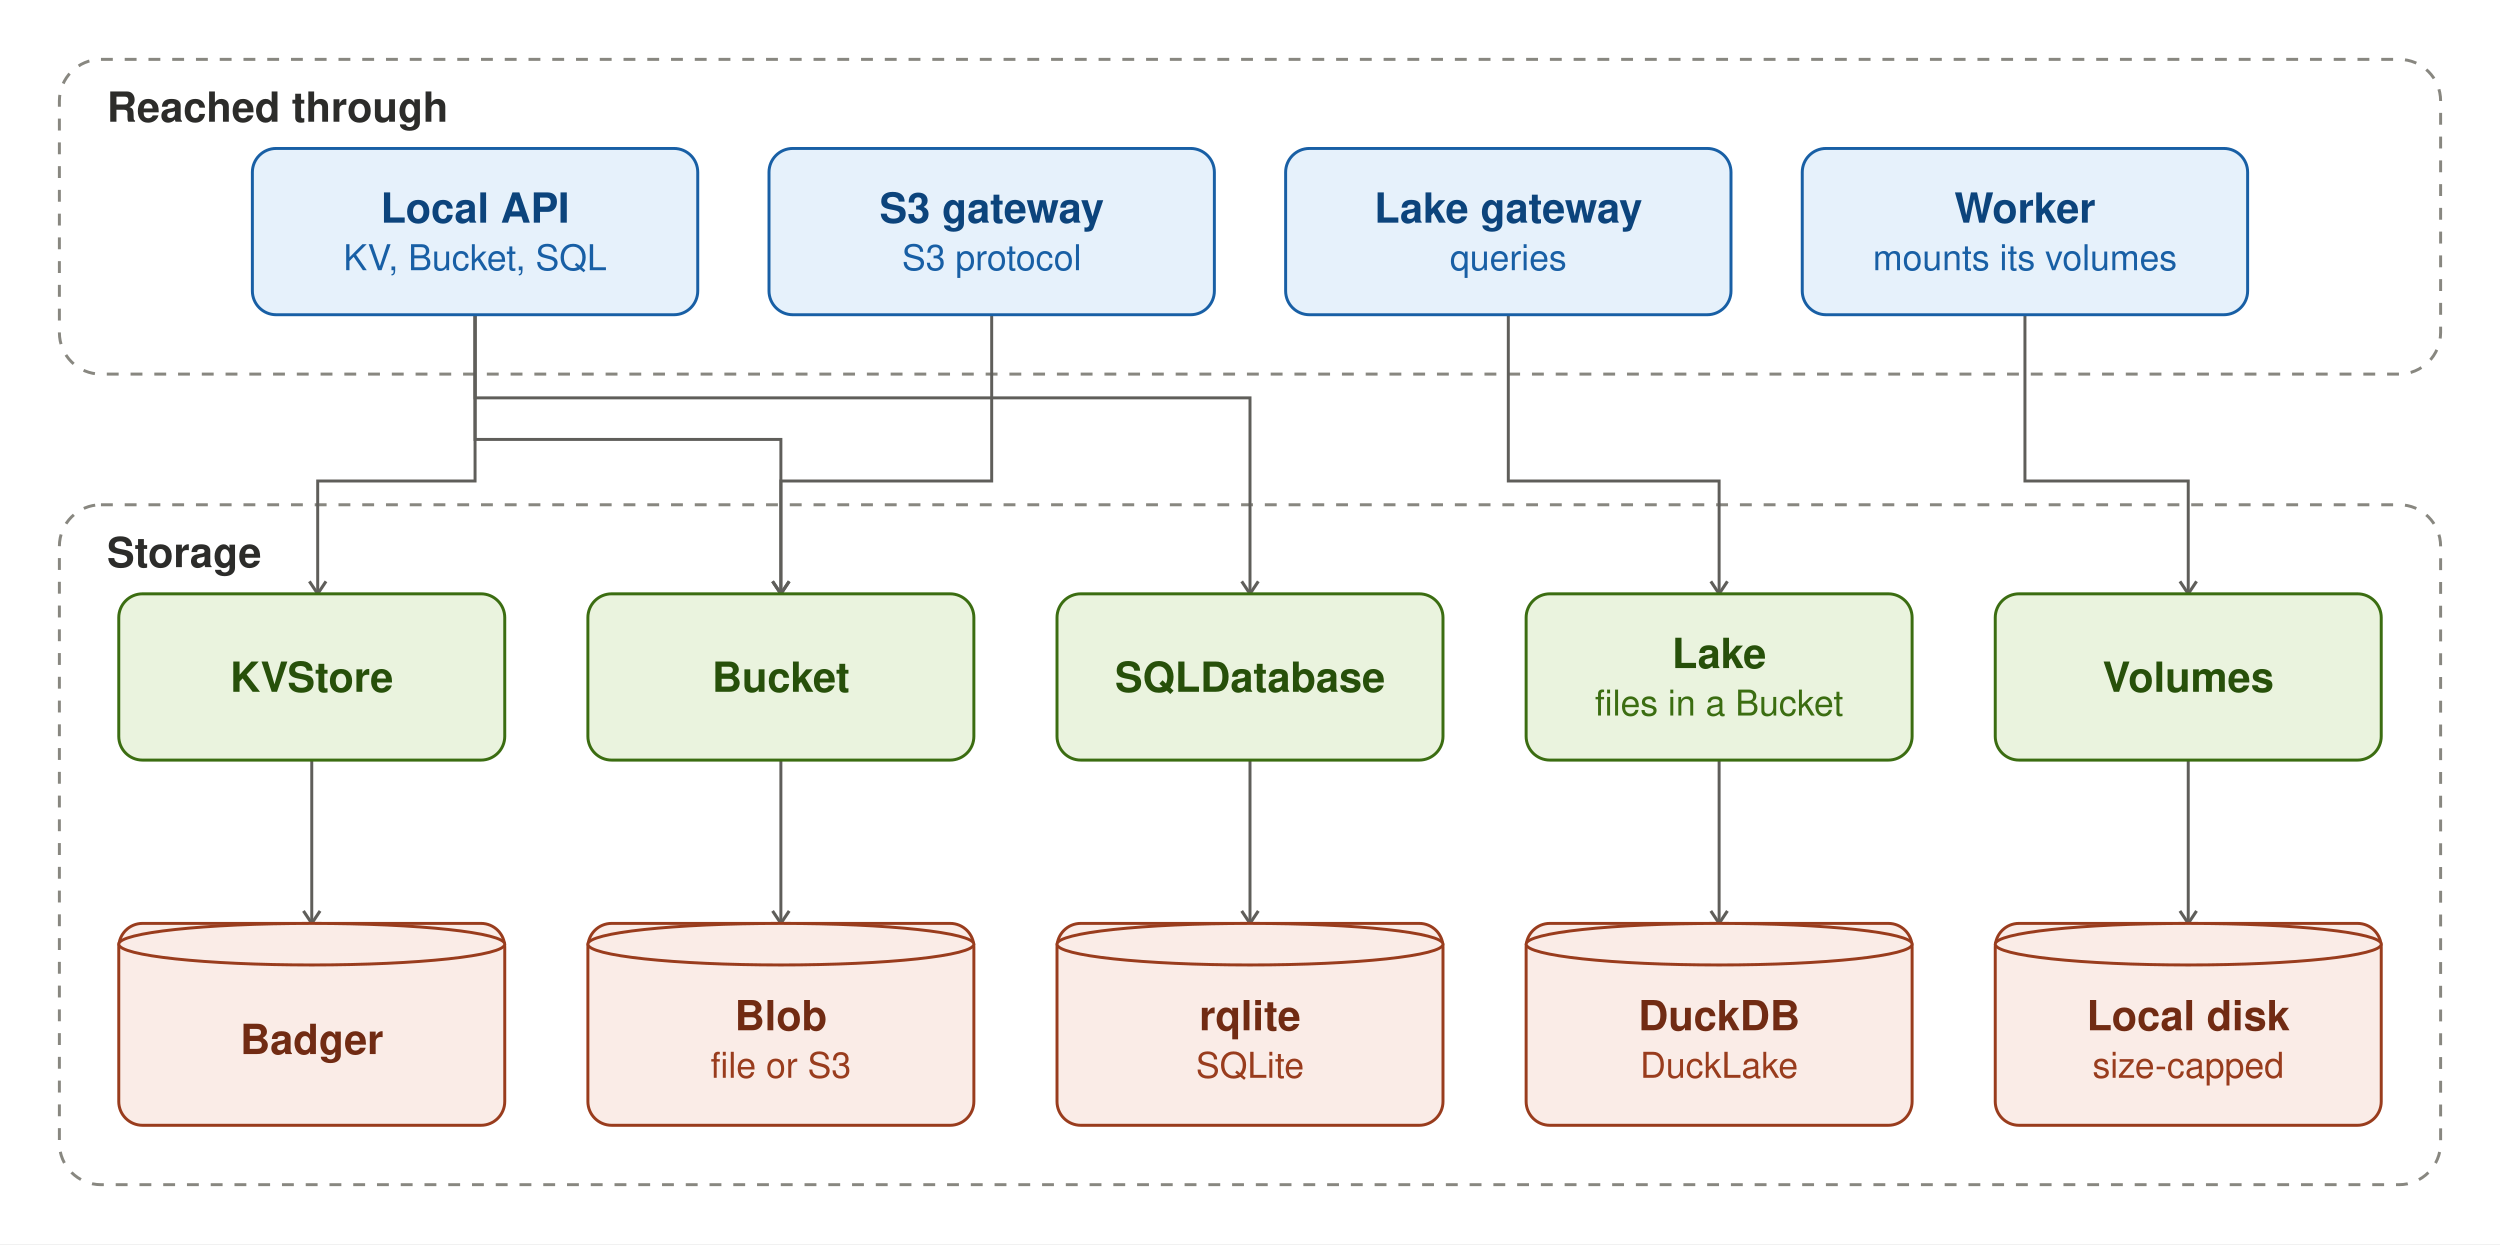
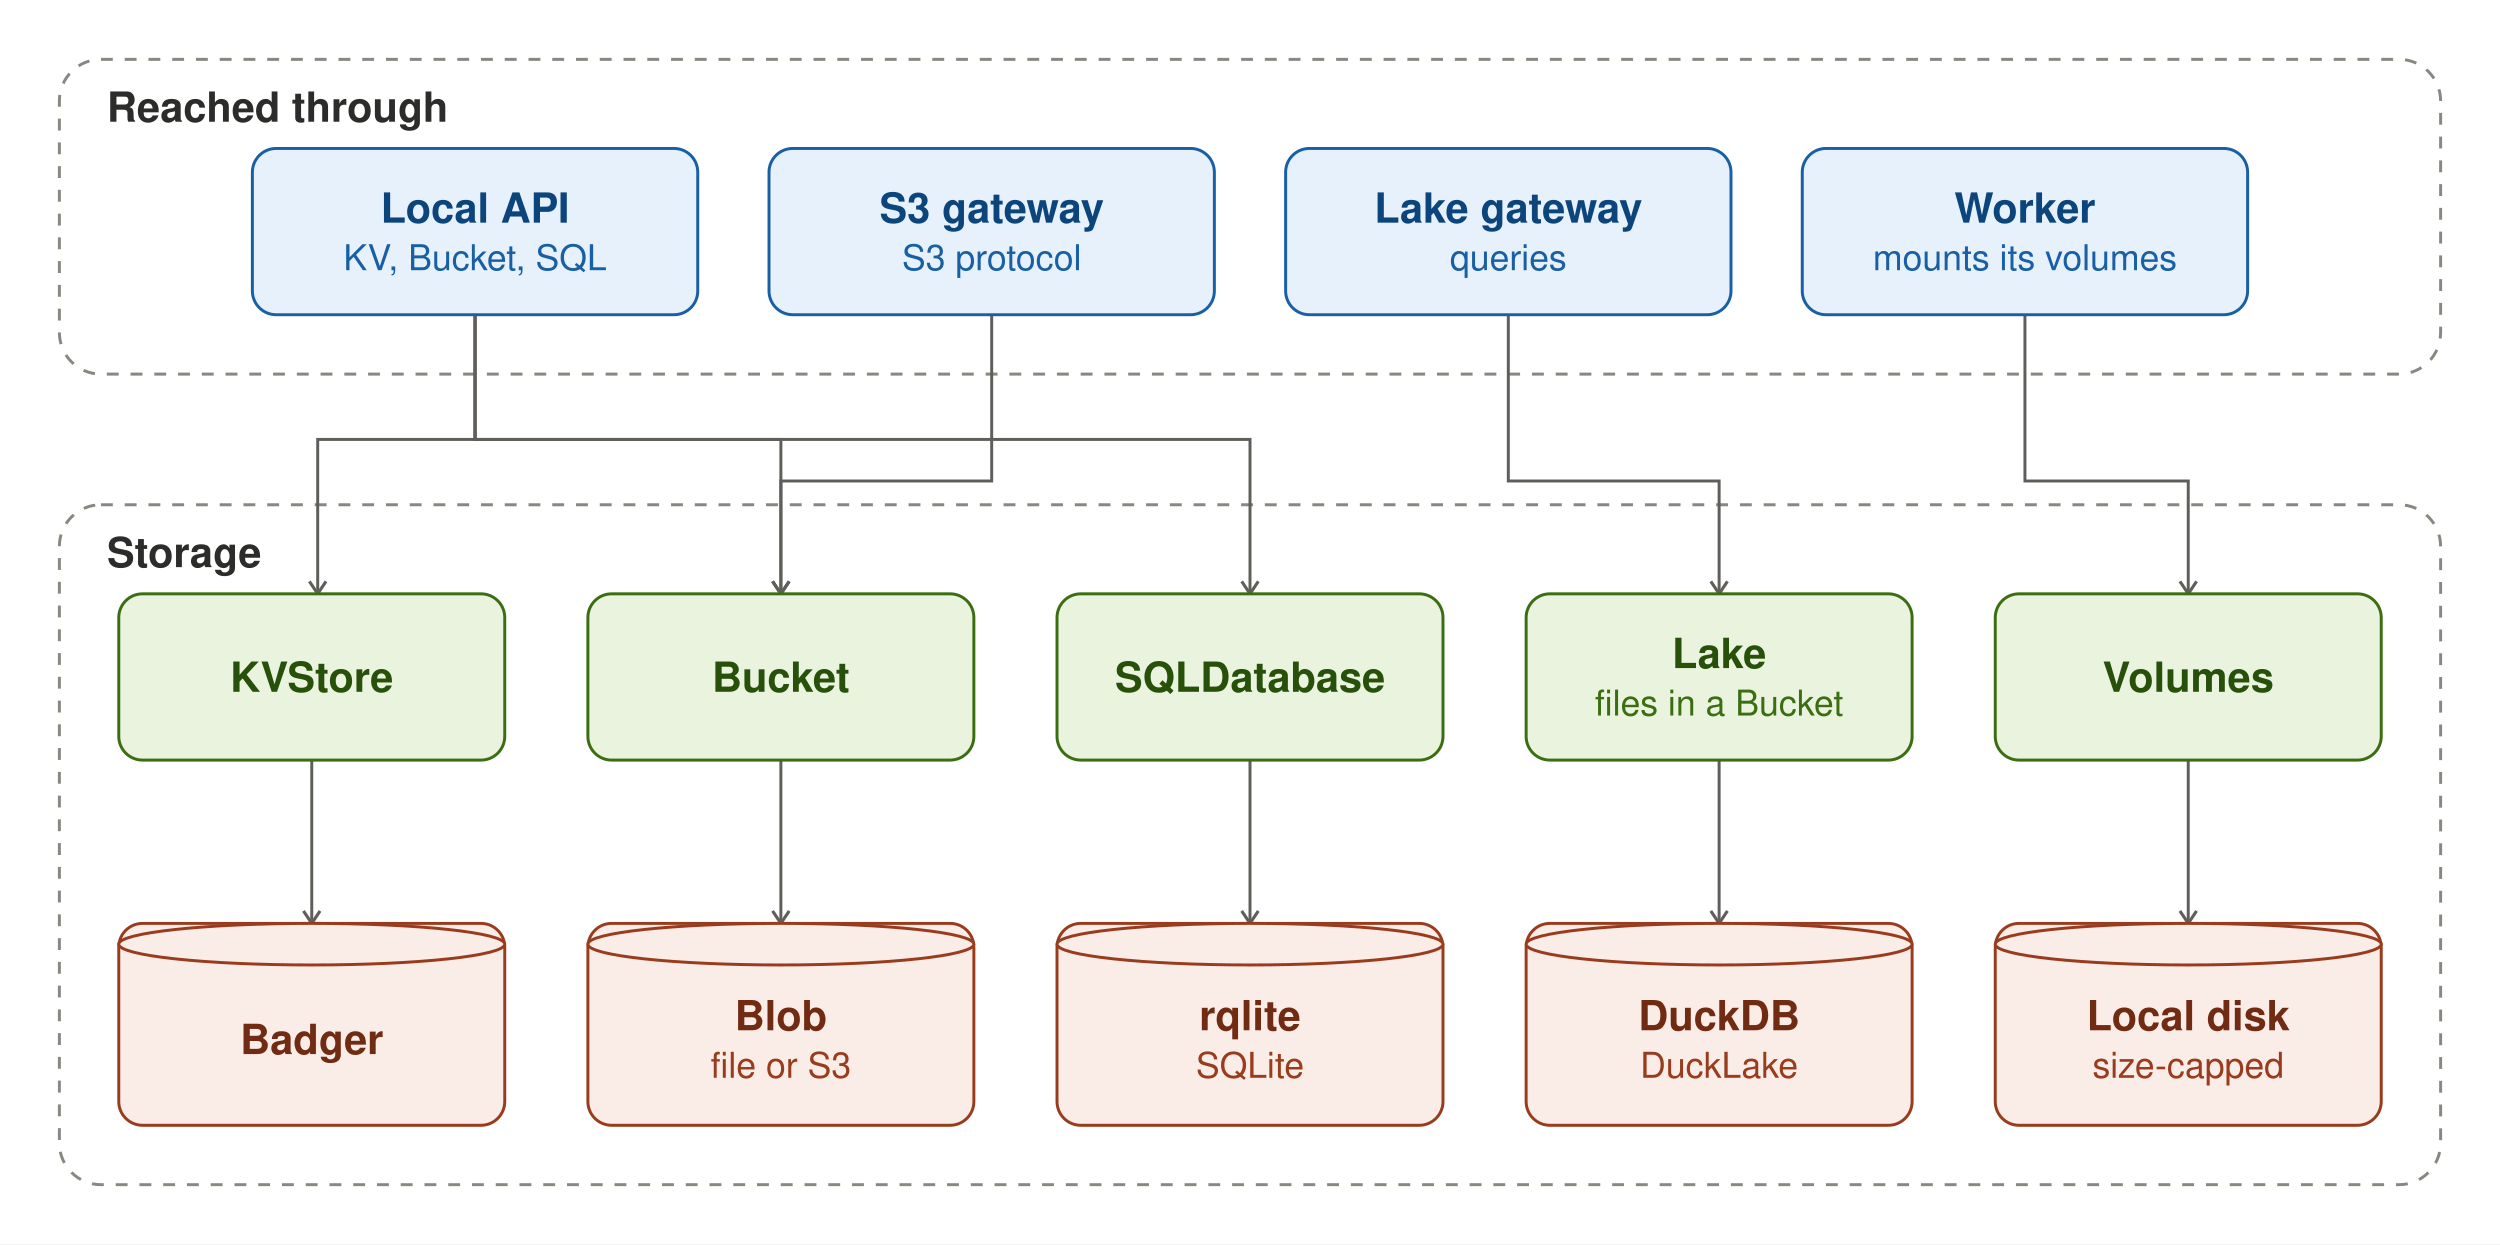
- <svg xmlns="http://www.w3.org/2000/svg" width="842" height="419" viewBox="0 0 842 419" font-family="Helvetica, Arial, sans-serif" text-anchor="middle" data-spec="title: funcd storage kind: flow  [Reached through] gray right local: Local API | KV, Bucket, SQL @blue s3gw: S3 gateway | S3 protocol @blue lakegw: Lake gateway | queries @blue mount: Worker | mounts its volumes @blue [/]  [Storage] green down kv: KVStore bucket: Bucket sql: SQLDatabase lake: Lake | files in a Bucket vol: Volumes badger: Badger @db @coral blob: Blob | file or S3 @db @coral rqlite: rqlite | SQLite @db @coral duckdb: DuckDB | DuckLake @db @coral disk: Local disk | size-capped @db @coral [/]  local &gt; kv, bucket, sql s3gw &gt; bucket lakegw &gt; lake mount &gt; vol kv &gt; badger bucket &gt; blob sql &gt; rqlite lake &gt; duckdb vol &gt; disk  " content="&lt;mxfile host=&quot;app.diagrams.net&quot;&gt;&lt;diagram id=&quot;diagram&quot; name=&quot;funcd storage&quot;&gt;&lt;mxGraphModel dx=&quot;800&quot; dy=&quot;600&quot; grid=&quot;1&quot; gridSize=&quot;10&quot; guides=&quot;1&quot; page=&quot;1&quot; pageWidth=&quot;842&quot; pageHeight=&quot;419&quot; math=&quot;0&quot; shadow=&quot;0&quot;&gt;&lt;root&gt;&lt;mxCell id=&quot;0&quot;/&gt;&lt;mxCell id=&quot;1&quot; parent=&quot;0&quot;/&gt;&lt;mxCell id=&quot;c1&quot; value=&quot;Reached through&quot; style=&quot;rounded=1;absoluteArcSize=1;arcSize=28;dashed=1;fillColor=none;strokeColor=#888780;fontStyle=1;fontSize=14;fontColor=#2C2C2A;align=left;verticalAlign=top;spacingLeft=10;spacingTop=2;html=1;container=1;collapsible=0;&quot; vertex=&quot;1&quot; parent=&quot;1&quot;&gt;&lt;mxGeometry x=&quot;20&quot; y=&quot;20&quot; width=&quot;802.0&quot; height=&quot;106.0&quot; as=&quot;geometry&quot;/&gt;&lt;/mxCell&gt;&lt;mxCell id=&quot;c2&quot; value=&quot;&amp;lt;b&amp;gt;Local API&amp;lt;/b&amp;gt;&amp;lt;br&amp;gt;&amp;lt;font style=&amp;quot;font-size:12px&amp;quot; color=&amp;quot;#185FA5&amp;quot;&amp;gt;KV, Bucket, SQL&amp;lt;/font&amp;gt;&quot; style=&quot;rounded=1;absoluteArcSize=1;arcSize=16;whiteSpace=wrap;html=1;fillColor=#E6F1FB;strokeColor=#185FA5;fontColor=#0C447C;fontSize=14;&quot; vertex=&quot;1&quot; parent=&quot;c1&quot;&gt;&lt;mxGeometry x=&quot;65&quot; y=&quot;30&quot; width=&quot;150&quot; height=&quot;56&quot; as=&quot;geometry&quot;/&gt;&lt;/mxCell&gt;&lt;mxCell id=&quot;c3&quot; value=&quot;&amp;lt;b&amp;gt;S3 gateway&amp;lt;/b&amp;gt;&amp;lt;br&amp;gt;&amp;lt;font style=&amp;quot;font-size:12px&amp;quot; color=&amp;quot;#185FA5&amp;quot;&amp;gt;S3 protocol&amp;lt;/font&amp;gt;&quot; style=&quot;rounded=1;absoluteArcSize=1;arcSize=16;whiteSpace=wrap;html=1;fillColor=#E6F1FB;strokeColor=#185FA5;fontColor=#0C447C;fontSize=14;&quot; vertex=&quot;1&quot; parent=&quot;c1&quot;&gt;&lt;mxGeometry x=&quot;239&quot; y=&quot;30&quot; width=&quot;150&quot; height=&quot;56&quot; as=&quot;geometry&quot;/&gt;&lt;/mxCell&gt;&lt;mxCell id=&quot;c4&quot; value=&quot;&amp;lt;b&amp;gt;Lake gateway&amp;lt;/b&amp;gt;&amp;lt;br&amp;gt;&amp;lt;font style=&amp;quot;font-size:12px&amp;quot; color=&amp;quot;#185FA5&amp;quot;&amp;gt;queries&amp;lt;/font&amp;gt;&quot; style=&quot;rounded=1;absoluteArcSize=1;arcSize=16;whiteSpace=wrap;html=1;fillColor=#E6F1FB;strokeColor=#185FA5;fontColor=#0C447C;fontSize=14;&quot; vertex=&quot;1&quot; parent=&quot;c1&quot;&gt;&lt;mxGeometry x=&quot;413&quot; y=&quot;30&quot; width=&quot;150&quot; height=&quot;56&quot; as=&quot;geometry&quot;/&gt;&lt;/mxCell&gt;&lt;mxCell id=&quot;c5&quot; value=&quot;&amp;lt;b&amp;gt;Worker&amp;lt;/b&amp;gt;&amp;lt;br&amp;gt;&amp;lt;font style=&amp;quot;font-size:12px&amp;quot; color=&amp;quot;#185FA5&amp;quot;&amp;gt;mounts its volumes&amp;lt;/font&amp;gt;&quot; style=&quot;rounded=1;absoluteArcSize=1;arcSize=16;whiteSpace=wrap;html=1;fillColor=#E6F1FB;strokeColor=#185FA5;fontColor=#0C447C;fontSize=14;&quot; vertex=&quot;1&quot; parent=&quot;c1&quot;&gt;&lt;mxGeometry x=&quot;587&quot; y=&quot;30&quot; width=&quot;150&quot; height=&quot;56&quot; as=&quot;geometry&quot;/&gt;&lt;/mxCell&gt;&lt;mxCell id=&quot;c6&quot; value=&quot;Storage&quot; style=&quot;rounded=1;absoluteArcSize=1;arcSize=28;dashed=1;fillColor=none;strokeColor=#888780;fontStyle=1;fontSize=14;fontColor=#2C2C2A;align=left;verticalAlign=top;spacingLeft=10;spacingTop=2;html=1;container=1;collapsible=0;&quot; vertex=&quot;1&quot; parent=&quot;1&quot;&gt;&lt;mxGeometry x=&quot;20&quot; y=&quot;170&quot; width=&quot;802.0&quot; height=&quot;229.0&quot; as=&quot;geometry&quot;/&gt;&lt;/mxCell&gt;&lt;mxCell id=&quot;c7&quot; value=&quot;&amp;lt;b&amp;gt;KVStore&amp;lt;/b&amp;gt;&quot; style=&quot;rounded=1;absoluteArcSize=1;arcSize=16;whiteSpace=wrap;html=1;fillColor=#EAF3DE;strokeColor=#3B6D11;fontColor=#27500A;fontSize=14;&quot; vertex=&quot;1&quot; parent=&quot;c6&quot;&gt;&lt;mxGeometry x=&quot;20&quot; y=&quot;30&quot; width=&quot;130&quot; height=&quot;56&quot; as=&quot;geometry&quot;/&gt;&lt;/mxCell&gt;&lt;mxCell id=&quot;c8&quot; value=&quot;&amp;lt;b&amp;gt;Bucket&amp;lt;/b&amp;gt;&quot; style=&quot;rounded=1;absoluteArcSize=1;arcSize=16;whiteSpace=wrap;html=1;fillColor=#EAF3DE;strokeColor=#3B6D11;fontColor=#27500A;fontSize=14;&quot; vertex=&quot;1&quot; parent=&quot;c6&quot;&gt;&lt;mxGeometry x=&quot;178&quot; y=&quot;30&quot; width=&quot;130&quot; height=&quot;56&quot; as=&quot;geometry&quot;/&gt;&lt;/mxCell&gt;&lt;mxCell id=&quot;c9&quot; value=&quot;&amp;lt;b&amp;gt;SQLDatabase&amp;lt;/b&amp;gt;&quot; style=&quot;rounded=1;absoluteArcSize=1;arcSize=16;whiteSpace=wrap;html=1;fillColor=#EAF3DE;strokeColor=#3B6D11;fontColor=#27500A;fontSize=14;&quot; vertex=&quot;1&quot; parent=&quot;c6&quot;&gt;&lt;mxGeometry x=&quot;336&quot; y=&quot;30&quot; width=&quot;130&quot; height=&quot;56&quot; as=&quot;geometry&quot;/&gt;&lt;/mxCell&gt;&lt;mxCell id=&quot;c10&quot; value=&quot;&amp;lt;b&amp;gt;Lake&amp;lt;/b&amp;gt;&amp;lt;br&amp;gt;&amp;lt;font style=&amp;quot;font-size:12px&amp;quot; color=&amp;quot;#3B6D11&amp;quot;&amp;gt;files in a Bucket&amp;lt;/font&amp;gt;&quot; style=&quot;rounded=1;absoluteArcSize=1;arcSize=16;whiteSpace=wrap;html=1;fillColor=#EAF3DE;strokeColor=#3B6D11;fontColor=#27500A;fontSize=14;&quot; vertex=&quot;1&quot; parent=&quot;c6&quot;&gt;&lt;mxGeometry x=&quot;494&quot; y=&quot;30&quot; width=&quot;130&quot; height=&quot;56&quot; as=&quot;geometry&quot;/&gt;&lt;/mxCell&gt;&lt;mxCell id=&quot;c11&quot; value=&quot;&amp;lt;b&amp;gt;Volumes&amp;lt;/b&amp;gt;&quot; style=&quot;rounded=1;absoluteArcSize=1;arcSize=16;whiteSpace=wrap;html=1;fillColor=#EAF3DE;strokeColor=#3B6D11;fontColor=#27500A;fontSize=14;&quot; vertex=&quot;1&quot; parent=&quot;c6&quot;&gt;&lt;mxGeometry x=&quot;652&quot; y=&quot;30&quot; width=&quot;130&quot; height=&quot;56&quot; as=&quot;geometry&quot;/&gt;&lt;/mxCell&gt;&lt;mxCell id=&quot;c12&quot; value=&quot;&amp;lt;b&amp;gt;Badger&amp;lt;/b&amp;gt;&quot; style=&quot;shape=cylinder3;boundedLbl=1;size=8;whiteSpace=wrap;html=1;fillColor=#FAECE7;strokeColor=#993C1D;fontColor=#712B13;fontSize=14;&quot; vertex=&quot;1&quot; parent=&quot;c6&quot;&gt;&lt;mxGeometry x=&quot;20&quot; y=&quot;141&quot; width=&quot;130&quot; height=&quot;68&quot; as=&quot;geometry&quot;/&gt;&lt;/mxCell&gt;&lt;mxCell id=&quot;c13&quot; value=&quot;&amp;lt;b&amp;gt;Blob&amp;lt;/b&amp;gt;&amp;lt;br&amp;gt;&amp;lt;font style=&amp;quot;font-size:12px&amp;quot; color=&amp;quot;#993C1D&amp;quot;&amp;gt;file or S3&amp;lt;/font&amp;gt;&quot; style=&quot;shape=cylinder3;boundedLbl=1;size=8;whiteSpace=wrap;html=1;fillColor=#FAECE7;strokeColor=#993C1D;fontColor=#712B13;fontSize=14;&quot; vertex=&quot;1&quot; parent=&quot;c6&quot;&gt;&lt;mxGeometry x=&quot;178&quot; y=&quot;141&quot; width=&quot;130&quot; height=&quot;68&quot; as=&quot;geometry&quot;/&gt;&lt;/mxCell&gt;&lt;mxCell id=&quot;c14&quot; value=&quot;&amp;lt;b&amp;gt;rqlite&amp;lt;/b&amp;gt;&amp;lt;br&amp;gt;&amp;lt;font style=&amp;quot;font-size:12px&amp;quot; color=&amp;quot;#993C1D&amp;quot;&amp;gt;SQLite&amp;lt;/font&amp;gt;&quot; style=&quot;shape=cylinder3;boundedLbl=1;size=8;whiteSpace=wrap;html=1;fillColor=#FAECE7;strokeColor=#993C1D;fontColor=#712B13;fontSize=14;&quot; vertex=&quot;1&quot; parent=&quot;c6&quot;&gt;&lt;mxGeometry x=&quot;336&quot; y=&quot;141&quot; width=&quot;130&quot; height=&quot;68&quot; as=&quot;geometry&quot;/&gt;&lt;/mxCell&gt;&lt;mxCell id=&quot;c15&quot; value=&quot;&amp;lt;b&amp;gt;DuckDB&amp;lt;/b&amp;gt;&amp;lt;br&amp;gt;&amp;lt;font style=&amp;quot;font-size:12px&amp;quot; color=&amp;quot;#993C1D&amp;quot;&amp;gt;DuckLake&amp;lt;/font&amp;gt;&quot; style=&quot;shape=cylinder3;boundedLbl=1;size=8;whiteSpace=wrap;html=1;fillColor=#FAECE7;strokeColor=#993C1D;fontColor=#712B13;fontSize=14;&quot; vertex=&quot;1&quot; parent=&quot;c6&quot;&gt;&lt;mxGeometry x=&quot;494&quot; y=&quot;141&quot; width=&quot;130&quot; height=&quot;68&quot; as=&quot;geometry&quot;/&gt;&lt;/mxCell&gt;&lt;mxCell id=&quot;c16&quot; value=&quot;&amp;lt;b&amp;gt;Local disk&amp;lt;/b&amp;gt;&amp;lt;br&amp;gt;&amp;lt;font style=&amp;quot;font-size:12px&amp;quot; color=&amp;quot;#993C1D&amp;quot;&amp;gt;size-capped&amp;lt;/font&amp;gt;&quot; style=&quot;shape=cylinder3;boundedLbl=1;size=8;whiteSpace=wrap;html=1;fillColor=#FAECE7;strokeColor=#993C1D;fontColor=#712B13;fontSize=14;&quot; vertex=&quot;1&quot; parent=&quot;c6&quot;&gt;&lt;mxGeometry x=&quot;652&quot; y=&quot;141&quot; width=&quot;130&quot; height=&quot;68&quot; as=&quot;geometry&quot;/&gt;&lt;/mxCell&gt;&lt;mxCell id=&quot;e1&quot; value=&quot;&quot; style=&quot;edgeStyle=orthogonalEdgeStyle;rounded=0;html=1;jettySize=auto;strokeColor=#5F5E5A;fontColor=#5F5E5A;fontSize=12;labelBackgroundColor=#FFFFFF;endSize=7;endArrow=open;endFill=0;exitX=0.5;exitY=1;exitDx=0;exitDy=0;exitPerimeter=0;entryX=0.515;entryY=0;entryDx=0;entryDy=0;entryPerimeter=0;&quot; edge=&quot;1&quot; parent=&quot;1&quot; source=&quot;c2&quot; target=&quot;c7&quot;&gt;&lt;mxGeometry relative=&quot;1&quot; as=&quot;geometry&quot;&gt;&lt;Array as=&quot;points&quot;&gt;&lt;mxPoint x=&quot;160&quot; y=&quot;162&quot;/&gt;&lt;mxPoint x=&quot;107&quot; y=&quot;162&quot;/&gt;&lt;/Array&gt;&lt;/mxGeometry&gt;&lt;/mxCell&gt;&lt;mxCell id=&quot;e2&quot; value=&quot;&quot; style=&quot;edgeStyle=orthogonalEdgeStyle;rounded=0;html=1;jettySize=auto;strokeColor=#5F5E5A;fontColor=#5F5E5A;fontSize=12;labelBackgroundColor=#FFFFFF;endSize=7;endArrow=open;endFill=0;exitX=0.5;exitY=1;exitDx=0;exitDy=0;exitPerimeter=0;entryX=0.5;entryY=0;entryDx=0;entryDy=0;entryPerimeter=0;&quot; edge=&quot;1&quot; parent=&quot;1&quot; source=&quot;c2&quot; target=&quot;c8&quot;&gt;&lt;mxGeometry relative=&quot;1&quot; as=&quot;geometry&quot;&gt;&lt;Array as=&quot;points&quot;&gt;&lt;mxPoint x=&quot;160&quot; y=&quot;148.0&quot;/&gt;&lt;mxPoint x=&quot;263&quot; y=&quot;148.0&quot;/&gt;&lt;/Array&gt;&lt;/mxGeometry&gt;&lt;/mxCell&gt;&lt;mxCell id=&quot;e3&quot; value=&quot;&quot; style=&quot;edgeStyle=orthogonalEdgeStyle;rounded=0;html=1;jettySize=auto;strokeColor=#5F5E5A;fontColor=#5F5E5A;fontSize=12;labelBackgroundColor=#FFFFFF;endSize=7;endArrow=open;endFill=0;exitX=0.5;exitY=1;exitDx=0;exitDy=0;exitPerimeter=0;entryX=0.5;entryY=0;entryDx=0;entryDy=0;entryPerimeter=0;&quot; edge=&quot;1&quot; parent=&quot;1&quot; source=&quot;c2&quot; target=&quot;c9&quot;&gt;&lt;mxGeometry relative=&quot;1&quot; as=&quot;geometry&quot;&gt;&lt;Array as=&quot;points&quot;&gt;&lt;mxPoint x=&quot;160&quot; y=&quot;134.0&quot;/&gt;&lt;mxPoint x=&quot;421&quot; y=&quot;134.0&quot;/&gt;&lt;/Array&gt;&lt;/mxGeometry&gt;&lt;/mxCell&gt;&lt;mxCell id=&quot;e4&quot; value=&quot;&quot; style=&quot;edgeStyle=orthogonalEdgeStyle;rounded=0;html=1;jettySize=auto;strokeColor=#5F5E5A;fontColor=#5F5E5A;fontSize=12;labelBackgroundColor=#FFFFFF;endSize=7;endArrow=open;endFill=0;exitX=0.5;exitY=1;exitDx=0;exitDy=0;exitPerimeter=0;entryX=0.5;entryY=0;entryDx=0;entryDy=0;entryPerimeter=0;&quot; edge=&quot;1&quot; parent=&quot;1&quot; source=&quot;c3&quot; target=&quot;c8&quot;&gt;&lt;mxGeometry relative=&quot;1&quot; as=&quot;geometry&quot;&gt;&lt;Array as=&quot;points&quot;&gt;&lt;mxPoint x=&quot;334&quot; y=&quot;162&quot;/&gt;&lt;mxPoint x=&quot;263&quot; y=&quot;162&quot;/&gt;&lt;/Array&gt;&lt;/mxGeometry&gt;&lt;/mxCell&gt;&lt;mxCell id=&quot;e5&quot; value=&quot;&quot; style=&quot;edgeStyle=orthogonalEdgeStyle;rounded=0;html=1;jettySize=auto;strokeColor=#5F5E5A;fontColor=#5F5E5A;fontSize=12;labelBackgroundColor=#FFFFFF;endSize=7;endArrow=open;endFill=0;exitX=0.5;exitY=1;exitDx=0;exitDy=0;exitPerimeter=0;entryX=0.5;entryY=0;entryDx=0;entryDy=0;entryPerimeter=0;&quot; edge=&quot;1&quot; parent=&quot;1&quot; source=&quot;c4&quot; target=&quot;c10&quot;&gt;&lt;mxGeometry relative=&quot;1&quot; as=&quot;geometry&quot;&gt;&lt;Array as=&quot;points&quot;&gt;&lt;mxPoint x=&quot;508&quot; y=&quot;162&quot;/&gt;&lt;mxPoint x=&quot;579&quot; y=&quot;162&quot;/&gt;&lt;/Array&gt;&lt;/mxGeometry&gt;&lt;/mxCell&gt;&lt;mxCell id=&quot;e6&quot; value=&quot;&quot; style=&quot;edgeStyle=orthogonalEdgeStyle;rounded=0;html=1;jettySize=auto;strokeColor=#5F5E5A;fontColor=#5F5E5A;fontSize=12;labelBackgroundColor=#FFFFFF;endSize=7;endArrow=open;endFill=0;exitX=0.5;exitY=1;exitDx=0;exitDy=0;exitPerimeter=0;entryX=0.5;entryY=0;entryDx=0;entryDy=0;entryPerimeter=0;&quot; edge=&quot;1&quot; parent=&quot;1&quot; source=&quot;c5&quot; target=&quot;c11&quot;&gt;&lt;mxGeometry relative=&quot;1&quot; as=&quot;geometry&quot;&gt;&lt;Array as=&quot;points&quot;&gt;&lt;mxPoint x=&quot;682&quot; y=&quot;162&quot;/&gt;&lt;mxPoint x=&quot;737&quot; y=&quot;162&quot;/&gt;&lt;/Array&gt;&lt;/mxGeometry&gt;&lt;/mxCell&gt;&lt;mxCell id=&quot;e7&quot; value=&quot;&quot; style=&quot;edgeStyle=orthogonalEdgeStyle;rounded=0;html=1;jettySize=auto;strokeColor=#5F5E5A;fontColor=#5F5E5A;fontSize=12;labelBackgroundColor=#FFFFFF;endSize=7;endArrow=open;endFill=0;exitX=0.5;exitY=1;exitDx=0;exitDy=0;exitPerimeter=0;entryX=0.5;entryY=0;entryDx=0;entryDy=0;entryPerimeter=0;&quot; edge=&quot;1&quot; parent=&quot;1&quot; source=&quot;c7&quot; target=&quot;c12&quot;&gt;&lt;mxGeometry relative=&quot;1&quot; as=&quot;geometry&quot;&gt;&lt;/mxGeometry&gt;&lt;/mxCell&gt;&lt;mxCell id=&quot;e8&quot; value=&quot;&quot; style=&quot;edgeStyle=orthogonalEdgeStyle;rounded=0;html=1;jettySize=auto;strokeColor=#5F5E5A;fontColor=#5F5E5A;fontSize=12;labelBackgroundColor=#FFFFFF;endSize=7;endArrow=open;endFill=0;exitX=0.5;exitY=1;exitDx=0;exitDy=0;exitPerimeter=0;entryX=0.5;entryY=0;entryDx=0;entryDy=0;entryPerimeter=0;&quot; edge=&quot;1&quot; parent=&quot;1&quot; source=&quot;c8&quot; target=&quot;c13&quot;&gt;&lt;mxGeometry relative=&quot;1&quot; as=&quot;geometry&quot;&gt;&lt;/mxGeometry&gt;&lt;/mxCell&gt;&lt;mxCell id=&quot;e9&quot; value=&quot;&quot; style=&quot;edgeStyle=orthogonalEdgeStyle;rounded=0;html=1;jettySize=auto;strokeColor=#5F5E5A;fontColor=#5F5E5A;fontSize=12;labelBackgroundColor=#FFFFFF;endSize=7;endArrow=open;endFill=0;exitX=0.5;exitY=1;exitDx=0;exitDy=0;exitPerimeter=0;entryX=0.5;entryY=0;entryDx=0;entryDy=0;entryPerimeter=0;&quot; edge=&quot;1&quot; parent=&quot;1&quot; source=&quot;c9&quot; target=&quot;c14&quot;&gt;&lt;mxGeometry relative=&quot;1&quot; as=&quot;geometry&quot;&gt;&lt;/mxGeometry&gt;&lt;/mxCell&gt;&lt;mxCell id=&quot;e10&quot; value=&quot;&quot; style=&quot;edgeStyle=orthogonalEdgeStyle;rounded=0;html=1;jettySize=auto;strokeColor=#5F5E5A;fontColor=#5F5E5A;fontSize=12;labelBackgroundColor=#FFFFFF;endSize=7;endArrow=open;endFill=0;exitX=0.5;exitY=1;exitDx=0;exitDy=0;exitPerimeter=0;entryX=0.5;entryY=0;entryDx=0;entryDy=0;entryPerimeter=0;&quot; edge=&quot;1&quot; parent=&quot;1&quot; source=&quot;c10&quot; target=&quot;c15&quot;&gt;&lt;mxGeometry relative=&quot;1&quot; as=&quot;geometry&quot;&gt;&lt;/mxGeometry&gt;&lt;/mxCell&gt;&lt;mxCell id=&quot;e11&quot; value=&quot;&quot; style=&quot;edgeStyle=orthogonalEdgeStyle;rounded=0;html=1;jettySize=auto;strokeColor=#5F5E5A;fontColor=#5F5E5A;fontSize=12;labelBackgroundColor=#FFFFFF;endSize=7;endArrow=open;endFill=0;exitX=0.5;exitY=1;exitDx=0;exitDy=0;exitPerimeter=0;entryX=0.5;entryY=0;entryDx=0;entryDy=0;entryPerimeter=0;&quot; edge=&quot;1&quot; parent=&quot;1&quot; source=&quot;c11&quot; target=&quot;c16&quot;&gt;&lt;mxGeometry relative=&quot;1&quot; as=&quot;geometry&quot;&gt;&lt;/mxGeometry&gt;&lt;/mxCell&gt;&lt;/root&gt;&lt;/mxGraphModel&gt;&lt;/diagram&gt;&lt;/mxfile&gt;">
+ <svg xmlns="http://www.w3.org/2000/svg" width="842" height="419" viewBox="0 0 842 419" font-family="Helvetica, Arial, sans-serif" text-anchor="middle" data-spec="title: funcd storage kind: flow  [Reached through] gray right local: Local API | KV, Bucket, SQL @blue s3gw: S3 gateway | S3 protocol @blue lakegw: Lake gateway | queries @blue mount: Worker | mounts its volumes @blue [/]  [Storage] green down kv: KVStore bucket: Bucket sql: SQLDatabase lake: Lake | files in a Bucket vol: Volumes badger: Badger @db @coral blob: Blob | file or S3 @db @coral rqlite: rqlite | SQLite @db @coral duckdb: DuckDB | DuckLake @db @coral disk: Local disk | size-capped @db @coral [/]  local &gt; kv, bucket, sql s3gw &gt; bucket lakegw &gt; lake mount &gt; vol kv &gt; badger bucket &gt; blob sql &gt; rqlite lake &gt; duckdb vol &gt; disk  " content="&lt;mxfile host=&quot;app.diagrams.net&quot;&gt;&lt;diagram id=&quot;diagram&quot; name=&quot;funcd storage&quot;&gt;&lt;mxGraphModel dx=&quot;800&quot; dy=&quot;600&quot; grid=&quot;1&quot; gridSize=&quot;10&quot; guides=&quot;1&quot; page=&quot;1&quot; pageWidth=&quot;842&quot; pageHeight=&quot;419&quot; math=&quot;0&quot; shadow=&quot;0&quot;&gt;&lt;root&gt;&lt;mxCell id=&quot;0&quot;/&gt;&lt;mxCell id=&quot;1&quot; parent=&quot;0&quot;/&gt;&lt;mxCell id=&quot;c1&quot; value=&quot;Reached through&quot; style=&quot;rounded=1;absoluteArcSize=1;arcSize=28;dashed=1;fillColor=none;strokeColor=#888780;fontStyle=1;fontSize=14;fontColor=#2C2C2A;align=left;verticalAlign=top;spacingLeft=10;spacingTop=2;html=1;container=1;collapsible=0;&quot; vertex=&quot;1&quot; parent=&quot;1&quot;&gt;&lt;mxGeometry x=&quot;20&quot; y=&quot;20&quot; width=&quot;802.0&quot; height=&quot;106.0&quot; as=&quot;geometry&quot;/&gt;&lt;/mxCell&gt;&lt;mxCell id=&quot;c2&quot; value=&quot;&amp;lt;b&amp;gt;Local API&amp;lt;/b&amp;gt;&amp;lt;br&amp;gt;&amp;lt;font style=&amp;quot;font-size:12px&amp;quot; color=&amp;quot;#185FA5&amp;quot;&amp;gt;KV, Bucket, SQL&amp;lt;/font&amp;gt;&quot; style=&quot;rounded=1;absoluteArcSize=1;arcSize=16;whiteSpace=wrap;html=1;fillColor=#E6F1FB;strokeColor=#185FA5;fontColor=#0C447C;fontSize=14;&quot; vertex=&quot;1&quot; parent=&quot;c1&quot;&gt;&lt;mxGeometry x=&quot;65&quot; y=&quot;30&quot; width=&quot;150&quot; height=&quot;56&quot; as=&quot;geometry&quot;/&gt;&lt;/mxCell&gt;&lt;mxCell id=&quot;c3&quot; value=&quot;&amp;lt;b&amp;gt;S3 gateway&amp;lt;/b&amp;gt;&amp;lt;br&amp;gt;&amp;lt;font style=&amp;quot;font-size:12px&amp;quot; color=&amp;quot;#185FA5&amp;quot;&amp;gt;S3 protocol&amp;lt;/font&amp;gt;&quot; style=&quot;rounded=1;absoluteArcSize=1;arcSize=16;whiteSpace=wrap;html=1;fillColor=#E6F1FB;strokeColor=#185FA5;fontColor=#0C447C;fontSize=14;&quot; vertex=&quot;1&quot; parent=&quot;c1&quot;&gt;&lt;mxGeometry x=&quot;239&quot; y=&quot;30&quot; width=&quot;150&quot; height=&quot;56&quot; as=&quot;geometry&quot;/&gt;&lt;/mxCell&gt;&lt;mxCell id=&quot;c4&quot; value=&quot;&amp;lt;b&amp;gt;Lake gateway&amp;lt;/b&amp;gt;&amp;lt;br&amp;gt;&amp;lt;font style=&amp;quot;font-size:12px&amp;quot; color=&amp;quot;#185FA5&amp;quot;&amp;gt;queries&amp;lt;/font&amp;gt;&quot; style=&quot;rounded=1;absoluteArcSize=1;arcSize=16;whiteSpace=wrap;html=1;fillColor=#E6F1FB;strokeColor=#185FA5;fontColor=#0C447C;fontSize=14;&quot; vertex=&quot;1&quot; parent=&quot;c1&quot;&gt;&lt;mxGeometry x=&quot;413&quot; y=&quot;30&quot; width=&quot;150&quot; height=&quot;56&quot; as=&quot;geometry&quot;/&gt;&lt;/mxCell&gt;&lt;mxCell id=&quot;c5&quot; value=&quot;&amp;lt;b&amp;gt;Worker&amp;lt;/b&amp;gt;&amp;lt;br&amp;gt;&amp;lt;font style=&amp;quot;font-size:12px&amp;quot; color=&amp;quot;#185FA5&amp;quot;&amp;gt;mounts its volumes&amp;lt;/font&amp;gt;&quot; style=&quot;rounded=1;absoluteArcSize=1;arcSize=16;whiteSpace=wrap;html=1;fillColor=#E6F1FB;strokeColor=#185FA5;fontColor=#0C447C;fontSize=14;&quot; vertex=&quot;1&quot; parent=&quot;c1&quot;&gt;&lt;mxGeometry x=&quot;587&quot; y=&quot;30&quot; width=&quot;150&quot; height=&quot;56&quot; as=&quot;geometry&quot;/&gt;&lt;/mxCell&gt;&lt;mxCell id=&quot;c6&quot; value=&quot;Storage&quot; style=&quot;rounded=1;absoluteArcSize=1;arcSize=28;dashed=1;fillColor=none;strokeColor=#888780;fontStyle=1;fontSize=14;fontColor=#2C2C2A;align=left;verticalAlign=top;spacingLeft=10;spacingTop=2;html=1;container=1;collapsible=0;&quot; vertex=&quot;1&quot; parent=&quot;1&quot;&gt;&lt;mxGeometry x=&quot;20&quot; y=&quot;170&quot; width=&quot;802.0&quot; height=&quot;229.0&quot; as=&quot;geometry&quot;/&gt;&lt;/mxCell&gt;&lt;mxCell id=&quot;c7&quot; value=&quot;&amp;lt;b&amp;gt;KVStore&amp;lt;/b&amp;gt;&quot; style=&quot;rounded=1;absoluteArcSize=1;arcSize=16;whiteSpace=wrap;html=1;fillColor=#EAF3DE;strokeColor=#3B6D11;fontColor=#27500A;fontSize=14;&quot; vertex=&quot;1&quot; parent=&quot;c6&quot;&gt;&lt;mxGeometry x=&quot;20&quot; y=&quot;30&quot; width=&quot;130&quot; height=&quot;56&quot; as=&quot;geometry&quot;/&gt;&lt;/mxCell&gt;&lt;mxCell id=&quot;c8&quot; value=&quot;&amp;lt;b&amp;gt;Bucket&amp;lt;/b&amp;gt;&quot; style=&quot;rounded=1;absoluteArcSize=1;arcSize=16;whiteSpace=wrap;html=1;fillColor=#EAF3DE;strokeColor=#3B6D11;fontColor=#27500A;fontSize=14;&quot; vertex=&quot;1&quot; parent=&quot;c6&quot;&gt;&lt;mxGeometry x=&quot;178&quot; y=&quot;30&quot; width=&quot;130&quot; height=&quot;56&quot; as=&quot;geometry&quot;/&gt;&lt;/mxCell&gt;&lt;mxCell id=&quot;c9&quot; value=&quot;&amp;lt;b&amp;gt;SQLDatabase&amp;lt;/b&amp;gt;&quot; style=&quot;rounded=1;absoluteArcSize=1;arcSize=16;whiteSpace=wrap;html=1;fillColor=#EAF3DE;strokeColor=#3B6D11;fontColor=#27500A;fontSize=14;&quot; vertex=&quot;1&quot; parent=&quot;c6&quot;&gt;&lt;mxGeometry x=&quot;336&quot; y=&quot;30&quot; width=&quot;130&quot; height=&quot;56&quot; as=&quot;geometry&quot;/&gt;&lt;/mxCell&gt;&lt;mxCell id=&quot;c10&quot; value=&quot;&amp;lt;b&amp;gt;Lake&amp;lt;/b&amp;gt;&amp;lt;br&amp;gt;&amp;lt;font style=&amp;quot;font-size:12px&amp;quot; color=&amp;quot;#3B6D11&amp;quot;&amp;gt;files in a Bucket&amp;lt;/font&amp;gt;&quot; style=&quot;rounded=1;absoluteArcSize=1;arcSize=16;whiteSpace=wrap;html=1;fillColor=#EAF3DE;strokeColor=#3B6D11;fontColor=#27500A;fontSize=14;&quot; vertex=&quot;1&quot; parent=&quot;c6&quot;&gt;&lt;mxGeometry x=&quot;494&quot; y=&quot;30&quot; width=&quot;130&quot; height=&quot;56&quot; as=&quot;geometry&quot;/&gt;&lt;/mxCell&gt;&lt;mxCell id=&quot;c11&quot; value=&quot;&amp;lt;b&amp;gt;Volumes&amp;lt;/b&amp;gt;&quot; style=&quot;rounded=1;absoluteArcSize=1;arcSize=16;whiteSpace=wrap;html=1;fillColor=#EAF3DE;strokeColor=#3B6D11;fontColor=#27500A;fontSize=14;&quot; vertex=&quot;1&quot; parent=&quot;c6&quot;&gt;&lt;mxGeometry x=&quot;652&quot; y=&quot;30&quot; width=&quot;130&quot; height=&quot;56&quot; as=&quot;geometry&quot;/&gt;&lt;/mxCell&gt;&lt;mxCell id=&quot;c12&quot; value=&quot;&amp;lt;b&amp;gt;Badger&amp;lt;/b&amp;gt;&quot; style=&quot;shape=cylinder3;boundedLbl=1;size=8;whiteSpace=wrap;html=1;fillColor=#FAECE7;strokeColor=#993C1D;fontColor=#712B13;fontSize=14;&quot; vertex=&quot;1&quot; parent=&quot;c6&quot;&gt;&lt;mxGeometry x=&quot;20&quot; y=&quot;141&quot; width=&quot;130&quot; height=&quot;68&quot; as=&quot;geometry&quot;/&gt;&lt;/mxCell&gt;&lt;mxCell id=&quot;c13&quot; value=&quot;&amp;lt;b&amp;gt;Blob&amp;lt;/b&amp;gt;&amp;lt;br&amp;gt;&amp;lt;font style=&amp;quot;font-size:12px&amp;quot; color=&amp;quot;#993C1D&amp;quot;&amp;gt;file or S3&amp;lt;/font&amp;gt;&quot; style=&quot;shape=cylinder3;boundedLbl=1;size=8;whiteSpace=wrap;html=1;fillColor=#FAECE7;strokeColor=#993C1D;fontColor=#712B13;fontSize=14;&quot; vertex=&quot;1&quot; parent=&quot;c6&quot;&gt;&lt;mxGeometry x=&quot;178&quot; y=&quot;141&quot; width=&quot;130&quot; height=&quot;68&quot; as=&quot;geometry&quot;/&gt;&lt;/mxCell&gt;&lt;mxCell id=&quot;c14&quot; value=&quot;&amp;lt;b&amp;gt;rqlite&amp;lt;/b&amp;gt;&amp;lt;br&amp;gt;&amp;lt;font style=&amp;quot;font-size:12px&amp;quot; color=&amp;quot;#993C1D&amp;quot;&amp;gt;SQLite&amp;lt;/font&amp;gt;&quot; style=&quot;shape=cylinder3;boundedLbl=1;size=8;whiteSpace=wrap;html=1;fillColor=#FAECE7;strokeColor=#993C1D;fontColor=#712B13;fontSize=14;&quot; vertex=&quot;1&quot; parent=&quot;c6&quot;&gt;&lt;mxGeometry x=&quot;336&quot; y=&quot;141&quot; width=&quot;130&quot; height=&quot;68&quot; as=&quot;geometry&quot;/&gt;&lt;/mxCell&gt;&lt;mxCell id=&quot;c15&quot; value=&quot;&amp;lt;b&amp;gt;DuckDB&amp;lt;/b&amp;gt;&amp;lt;br&amp;gt;&amp;lt;font style=&amp;quot;font-size:12px&amp;quot; color=&amp;quot;#993C1D&amp;quot;&amp;gt;DuckLake&amp;lt;/font&amp;gt;&quot; style=&quot;shape=cylinder3;boundedLbl=1;size=8;whiteSpace=wrap;html=1;fillColor=#FAECE7;strokeColor=#993C1D;fontColor=#712B13;fontSize=14;&quot; vertex=&quot;1&quot; parent=&quot;c6&quot;&gt;&lt;mxGeometry x=&quot;494&quot; y=&quot;141&quot; width=&quot;130&quot; height=&quot;68&quot; as=&quot;geometry&quot;/&gt;&lt;/mxCell&gt;&lt;mxCell id=&quot;c16&quot; value=&quot;&amp;lt;b&amp;gt;Local disk&amp;lt;/b&amp;gt;&amp;lt;br&amp;gt;&amp;lt;font style=&amp;quot;font-size:12px&amp;quot; color=&amp;quot;#993C1D&amp;quot;&amp;gt;size-capped&amp;lt;/font&amp;gt;&quot; style=&quot;shape=cylinder3;boundedLbl=1;size=8;whiteSpace=wrap;html=1;fillColor=#FAECE7;strokeColor=#993C1D;fontColor=#712B13;fontSize=14;&quot; vertex=&quot;1&quot; parent=&quot;c6&quot;&gt;&lt;mxGeometry x=&quot;652&quot; y=&quot;141&quot; width=&quot;130&quot; height=&quot;68&quot; as=&quot;geometry&quot;/&gt;&lt;/mxCell&gt;&lt;mxCell id=&quot;e1&quot; value=&quot;&quot; style=&quot;edgeStyle=orthogonalEdgeStyle;rounded=0;html=1;jettySize=auto;strokeColor=#5F5E5A;fontColor=#5F5E5A;fontSize=12;labelBackgroundColor=#FFFFFF;endSize=7;endArrow=open;endFill=0;exitX=0.5;exitY=1;exitDx=0;exitDy=0;exitPerimeter=0;entryX=0.515;entryY=0;entryDx=0;entryDy=0;entryPerimeter=0;&quot; edge=&quot;1&quot; parent=&quot;1&quot; source=&quot;c2&quot; target=&quot;c7&quot;&gt;&lt;mxGeometry relative=&quot;1&quot; as=&quot;geometry&quot;&gt;&lt;Array as=&quot;points&quot;&gt;&lt;mxPoint x=&quot;160&quot; y=&quot;148.0&quot;/&gt;&lt;mxPoint x=&quot;107&quot; y=&quot;148.0&quot;/&gt;&lt;/Array&gt;&lt;/mxGeometry&gt;&lt;/mxCell&gt;&lt;mxCell id=&quot;e2&quot; value=&quot;&quot; style=&quot;edgeStyle=orthogonalEdgeStyle;rounded=0;html=1;jettySize=auto;strokeColor=#5F5E5A;fontColor=#5F5E5A;fontSize=12;labelBackgroundColor=#FFFFFF;endSize=7;endArrow=open;endFill=0;exitX=0.5;exitY=1;exitDx=0;exitDy=0;exitPerimeter=0;entryX=0.5;entryY=0;entryDx=0;entryDy=0;entryPerimeter=0;&quot; edge=&quot;1&quot; parent=&quot;1&quot; source=&quot;c2&quot; target=&quot;c8&quot;&gt;&lt;mxGeometry relative=&quot;1&quot; as=&quot;geometry&quot;&gt;&lt;Array as=&quot;points&quot;&gt;&lt;mxPoint x=&quot;160&quot; y=&quot;148.0&quot;/&gt;&lt;mxPoint x=&quot;263&quot; y=&quot;148.0&quot;/&gt;&lt;/Array&gt;&lt;/mxGeometry&gt;&lt;/mxCell&gt;&lt;mxCell id=&quot;e3&quot; value=&quot;&quot; style=&quot;edgeStyle=orthogonalEdgeStyle;rounded=0;html=1;jettySize=auto;strokeColor=#5F5E5A;fontColor=#5F5E5A;fontSize=12;labelBackgroundColor=#FFFFFF;endSize=7;endArrow=open;endFill=0;exitX=0.5;exitY=1;exitDx=0;exitDy=0;exitPerimeter=0;entryX=0.5;entryY=0;entryDx=0;entryDy=0;entryPerimeter=0;&quot; edge=&quot;1&quot; parent=&quot;1&quot; source=&quot;c2&quot; target=&quot;c9&quot;&gt;&lt;mxGeometry relative=&quot;1&quot; as=&quot;geometry&quot;&gt;&lt;Array as=&quot;points&quot;&gt;&lt;mxPoint x=&quot;160&quot; y=&quot;148.0&quot;/&gt;&lt;mxPoint x=&quot;421&quot; y=&quot;148.0&quot;/&gt;&lt;/Array&gt;&lt;/mxGeometry&gt;&lt;/mxCell&gt;&lt;mxCell id=&quot;e4&quot; value=&quot;&quot; style=&quot;edgeStyle=orthogonalEdgeStyle;rounded=0;html=1;jettySize=auto;strokeColor=#5F5E5A;fontColor=#5F5E5A;fontSize=12;labelBackgroundColor=#FFFFFF;endSize=7;endArrow=open;endFill=0;exitX=0.5;exitY=1;exitDx=0;exitDy=0;exitPerimeter=0;entryX=0.5;entryY=0;entryDx=0;entryDy=0;entryPerimeter=0;&quot; edge=&quot;1&quot; parent=&quot;1&quot; source=&quot;c3&quot; target=&quot;c8&quot;&gt;&lt;mxGeometry relative=&quot;1&quot; as=&quot;geometry&quot;&gt;&lt;Array as=&quot;points&quot;&gt;&lt;mxPoint x=&quot;334&quot; y=&quot;162&quot;/&gt;&lt;mxPoint x=&quot;263&quot; y=&quot;162&quot;/&gt;&lt;/Array&gt;&lt;/mxGeometry&gt;&lt;/mxCell&gt;&lt;mxCell id=&quot;e5&quot; value=&quot;&quot; style=&quot;edgeStyle=orthogonalEdgeStyle;rounded=0;html=1;jettySize=auto;strokeColor=#5F5E5A;fontColor=#5F5E5A;fontSize=12;labelBackgroundColor=#FFFFFF;endSize=7;endArrow=open;endFill=0;exitX=0.5;exitY=1;exitDx=0;exitDy=0;exitPerimeter=0;entryX=0.5;entryY=0;entryDx=0;entryDy=0;entryPerimeter=0;&quot; edge=&quot;1&quot; parent=&quot;1&quot; source=&quot;c4&quot; target=&quot;c10&quot;&gt;&lt;mxGeometry relative=&quot;1&quot; as=&quot;geometry&quot;&gt;&lt;Array as=&quot;points&quot;&gt;&lt;mxPoint x=&quot;508&quot; y=&quot;162&quot;/&gt;&lt;mxPoint x=&quot;579&quot; y=&quot;162&quot;/&gt;&lt;/Array&gt;&lt;/mxGeometry&gt;&lt;/mxCell&gt;&lt;mxCell id=&quot;e6&quot; value=&quot;&quot; style=&quot;edgeStyle=orthogonalEdgeStyle;rounded=0;html=1;jettySize=auto;strokeColor=#5F5E5A;fontColor=#5F5E5A;fontSize=12;labelBackgroundColor=#FFFFFF;endSize=7;endArrow=open;endFill=0;exitX=0.5;exitY=1;exitDx=0;exitDy=0;exitPerimeter=0;entryX=0.5;entryY=0;entryDx=0;entryDy=0;entryPerimeter=0;&quot; edge=&quot;1&quot; parent=&quot;1&quot; source=&quot;c5&quot; target=&quot;c11&quot;&gt;&lt;mxGeometry relative=&quot;1&quot; as=&quot;geometry&quot;&gt;&lt;Array as=&quot;points&quot;&gt;&lt;mxPoint x=&quot;682&quot; y=&quot;162&quot;/&gt;&lt;mxPoint x=&quot;737&quot; y=&quot;162&quot;/&gt;&lt;/Array&gt;&lt;/mxGeometry&gt;&lt;/mxCell&gt;&lt;mxCell id=&quot;e7&quot; value=&quot;&quot; style=&quot;edgeStyle=orthogonalEdgeStyle;rounded=0;html=1;jettySize=auto;strokeColor=#5F5E5A;fontColor=#5F5E5A;fontSize=12;labelBackgroundColor=#FFFFFF;endSize=7;endArrow=open;endFill=0;exitX=0.5;exitY=1;exitDx=0;exitDy=0;exitPerimeter=0;entryX=0.5;entryY=0;entryDx=0;entryDy=0;entryPerimeter=0;&quot; edge=&quot;1&quot; parent=&quot;1&quot; source=&quot;c7&quot; target=&quot;c12&quot;&gt;&lt;mxGeometry relative=&quot;1&quot; as=&quot;geometry&quot;&gt;&lt;/mxGeometry&gt;&lt;/mxCell&gt;&lt;mxCell id=&quot;e8&quot; value=&quot;&quot; style=&quot;edgeStyle=orthogonalEdgeStyle;rounded=0;html=1;jettySize=auto;strokeColor=#5F5E5A;fontColor=#5F5E5A;fontSize=12;labelBackgroundColor=#FFFFFF;endSize=7;endArrow=open;endFill=0;exitX=0.5;exitY=1;exitDx=0;exitDy=0;exitPerimeter=0;entryX=0.5;entryY=0;entryDx=0;entryDy=0;entryPerimeter=0;&quot; edge=&quot;1&quot; parent=&quot;1&quot; source=&quot;c8&quot; target=&quot;c13&quot;&gt;&lt;mxGeometry relative=&quot;1&quot; as=&quot;geometry&quot;&gt;&lt;/mxGeometry&gt;&lt;/mxCell&gt;&lt;mxCell id=&quot;e9&quot; value=&quot;&quot; style=&quot;edgeStyle=orthogonalEdgeStyle;rounded=0;html=1;jettySize=auto;strokeColor=#5F5E5A;fontColor=#5F5E5A;fontSize=12;labelBackgroundColor=#FFFFFF;endSize=7;endArrow=open;endFill=0;exitX=0.5;exitY=1;exitDx=0;exitDy=0;exitPerimeter=0;entryX=0.5;entryY=0;entryDx=0;entryDy=0;entryPerimeter=0;&quot; edge=&quot;1&quot; parent=&quot;1&quot; source=&quot;c9&quot; target=&quot;c14&quot;&gt;&lt;mxGeometry relative=&quot;1&quot; as=&quot;geometry&quot;&gt;&lt;/mxGeometry&gt;&lt;/mxCell&gt;&lt;mxCell id=&quot;e10&quot; value=&quot;&quot; style=&quot;edgeStyle=orthogonalEdgeStyle;rounded=0;html=1;jettySize=auto;strokeColor=#5F5E5A;fontColor=#5F5E5A;fontSize=12;labelBackgroundColor=#FFFFFF;endSize=7;endArrow=open;endFill=0;exitX=0.5;exitY=1;exitDx=0;exitDy=0;exitPerimeter=0;entryX=0.5;entryY=0;entryDx=0;entryDy=0;entryPerimeter=0;&quot; edge=&quot;1&quot; parent=&quot;1&quot; source=&quot;c10&quot; target=&quot;c15&quot;&gt;&lt;mxGeometry relative=&quot;1&quot; as=&quot;geometry&quot;&gt;&lt;/mxGeometry&gt;&lt;/mxCell&gt;&lt;mxCell id=&quot;e11&quot; value=&quot;&quot; style=&quot;edgeStyle=orthogonalEdgeStyle;rounded=0;html=1;jettySize=auto;strokeColor=#5F5E5A;fontColor=#5F5E5A;fontSize=12;labelBackgroundColor=#FFFFFF;endSize=7;endArrow=open;endFill=0;exitX=0.5;exitY=1;exitDx=0;exitDy=0;exitPerimeter=0;entryX=0.5;entryY=0;entryDx=0;entryDy=0;entryPerimeter=0;&quot; edge=&quot;1&quot; parent=&quot;1&quot; source=&quot;c11&quot; target=&quot;c16&quot;&gt;&lt;mxGeometry relative=&quot;1&quot; as=&quot;geometry&quot;&gt;&lt;/mxGeometry&gt;&lt;/mxCell&gt;&lt;/root&gt;&lt;/mxGraphModel&gt;&lt;/diagram&gt;&lt;/mxfile&gt;">
  <rect width="842" height="419" fill="#FFFFFF" />
  <defs>
    <marker id="a" viewBox="0 0 10 10" refX="8" refY="5" markerWidth="7" markerHeight="7" orient="auto-start-reverse">
      <path d="M2 1L8 5L2 9" fill="none" stroke="#5F5E5A" stroke-width="1.5" />
    </marker>
  </defs>
  <rect x="20" y="20" width="802.0" height="106.0" rx="14" fill="none" stroke="#888780" stroke-dasharray="4 4" />
  <text x="36" y="41" text-anchor="start" font-size="14" font-weight="600" fill="#2C2C2A">Reached through</text>
  <rect x="20" y="170" width="802.0" height="229.0" rx="14" fill="none" stroke="#888780" stroke-dasharray="4 4" />
  <text x="36" y="191" text-anchor="start" font-size="14" font-weight="600" fill="#2C2C2A">Storage</text>
-   <path d="M160 106V162H107V200" fill="none" stroke="#5F5E5A" marker-end="url(#a)" />
+   <path d="M160 106V148.0H107V200" fill="none" stroke="#5F5E5A" marker-end="url(#a)" />
  <path d="M160 106V148.0H263V200" fill="none" stroke="#5F5E5A" marker-end="url(#a)" />
-   <path d="M160 106V134.0H421V200" fill="none" stroke="#5F5E5A" marker-end="url(#a)" />
+   <path d="M160 106V148.0H421V200" fill="none" stroke="#5F5E5A" marker-end="url(#a)" />
  <path d="M334 106V162H263V200" fill="none" stroke="#5F5E5A" marker-end="url(#a)" />
  <path d="M508 106V162H579V200" fill="none" stroke="#5F5E5A" marker-end="url(#a)" />
  <path d="M682 106V162H737V200" fill="none" stroke="#5F5E5A" marker-end="url(#a)" />
  <path d="M105 256V311" fill="none" stroke="#5F5E5A" marker-end="url(#a)" />
  <path d="M263 256V311" fill="none" stroke="#5F5E5A" marker-end="url(#a)" />
  <path d="M421 256V311" fill="none" stroke="#5F5E5A" marker-end="url(#a)" />
  <path d="M579 256V311" fill="none" stroke="#5F5E5A" marker-end="url(#a)" />
  <path d="M737 256V311" fill="none" stroke="#5F5E5A" marker-end="url(#a)" />
  <rect x="85" y="50" width="150" height="56" rx="8" fill="#E6F1FB" stroke="#185FA5" />
  <text x="160" y="75" font-size="14" font-weight="600" fill="#0C447C">Local API</text>
  <text x="160" y="91" font-size="12" fill="#185FA5">KV, Bucket, SQL</text>
  <rect x="259" y="50" width="150" height="56" rx="8" fill="#E6F1FB" stroke="#185FA5" />
  <text x="334" y="75" font-size="14" font-weight="600" fill="#0C447C">S3 gateway</text>
  <text x="334" y="91" font-size="12" fill="#185FA5">S3 protocol</text>
  <rect x="433" y="50" width="150" height="56" rx="8" fill="#E6F1FB" stroke="#185FA5" />
  <text x="508" y="75" font-size="14" font-weight="600" fill="#0C447C">Lake gateway</text>
  <text x="508" y="91" font-size="12" fill="#185FA5">queries</text>
  <rect x="607" y="50" width="150" height="56" rx="8" fill="#E6F1FB" stroke="#185FA5" />
  <text x="682" y="75" font-size="14" font-weight="600" fill="#0C447C">Worker</text>
  <text x="682" y="91" font-size="12" fill="#185FA5">mounts its volumes</text>
  <rect x="40" y="200" width="130" height="56" rx="8" fill="#EAF3DE" stroke="#3B6D11" />
  <text x="105" y="233" font-size="14" font-weight="600" fill="#27500A">KVStore</text>
  <rect x="198" y="200" width="130" height="56" rx="8" fill="#EAF3DE" stroke="#3B6D11" />
  <text x="263" y="233" font-size="14" font-weight="600" fill="#27500A">Bucket</text>
  <rect x="356" y="200" width="130" height="56" rx="8" fill="#EAF3DE" stroke="#3B6D11" />
  <text x="421" y="233" font-size="14" font-weight="600" fill="#27500A">SQLDatabase</text>
  <rect x="514" y="200" width="130" height="56" rx="8" fill="#EAF3DE" stroke="#3B6D11" />
  <text x="579" y="225" font-size="14" font-weight="600" fill="#27500A">Lake</text>
  <text x="579" y="241" font-size="12" fill="#3B6D11">files in a Bucket</text>
  <rect x="672" y="200" width="130" height="56" rx="8" fill="#EAF3DE" stroke="#3B6D11" />
  <text x="737" y="233" font-size="14" font-weight="600" fill="#27500A">Volumes</text>
  <rect x="40" y="311" width="130" height="68" rx="8" fill="#FAECE7" stroke="#993C1D" />
  <ellipse cx="105" cy="318" rx="65" ry="7" fill="#FAECE7" stroke="#993C1D" />
  <text x="105" y="355" font-size="14" font-weight="600" fill="#712B13">Badger</text>
  <rect x="198" y="311" width="130" height="68" rx="8" fill="#FAECE7" stroke="#993C1D" />
  <ellipse cx="263" cy="318" rx="65" ry="7" fill="#FAECE7" stroke="#993C1D" />
  <text x="263" y="347" font-size="14" font-weight="600" fill="#712B13">Blob</text>
  <text x="263" y="363" font-size="12" fill="#993C1D">file or S3</text>
  <rect x="356" y="311" width="130" height="68" rx="8" fill="#FAECE7" stroke="#993C1D" />
  <ellipse cx="421" cy="318" rx="65" ry="7" fill="#FAECE7" stroke="#993C1D" />
  <text x="421" y="347" font-size="14" font-weight="600" fill="#712B13">rqlite</text>
  <text x="421" y="363" font-size="12" fill="#993C1D">SQLite</text>
  <rect x="514" y="311" width="130" height="68" rx="8" fill="#FAECE7" stroke="#993C1D" />
  <ellipse cx="579" cy="318" rx="65" ry="7" fill="#FAECE7" stroke="#993C1D" />
  <text x="579" y="347" font-size="14" font-weight="600" fill="#712B13">DuckDB</text>
  <text x="579" y="363" font-size="12" fill="#993C1D">DuckLake</text>
  <rect x="672" y="311" width="130" height="68" rx="8" fill="#FAECE7" stroke="#993C1D" />
  <ellipse cx="737" cy="318" rx="65" ry="7" fill="#FAECE7" stroke="#993C1D" />
  <text x="737" y="347" font-size="14" font-weight="600" fill="#712B13">Local disk</text>
  <text x="737" y="363" font-size="12" fill="#993C1D">size-capped</text>
</svg>
